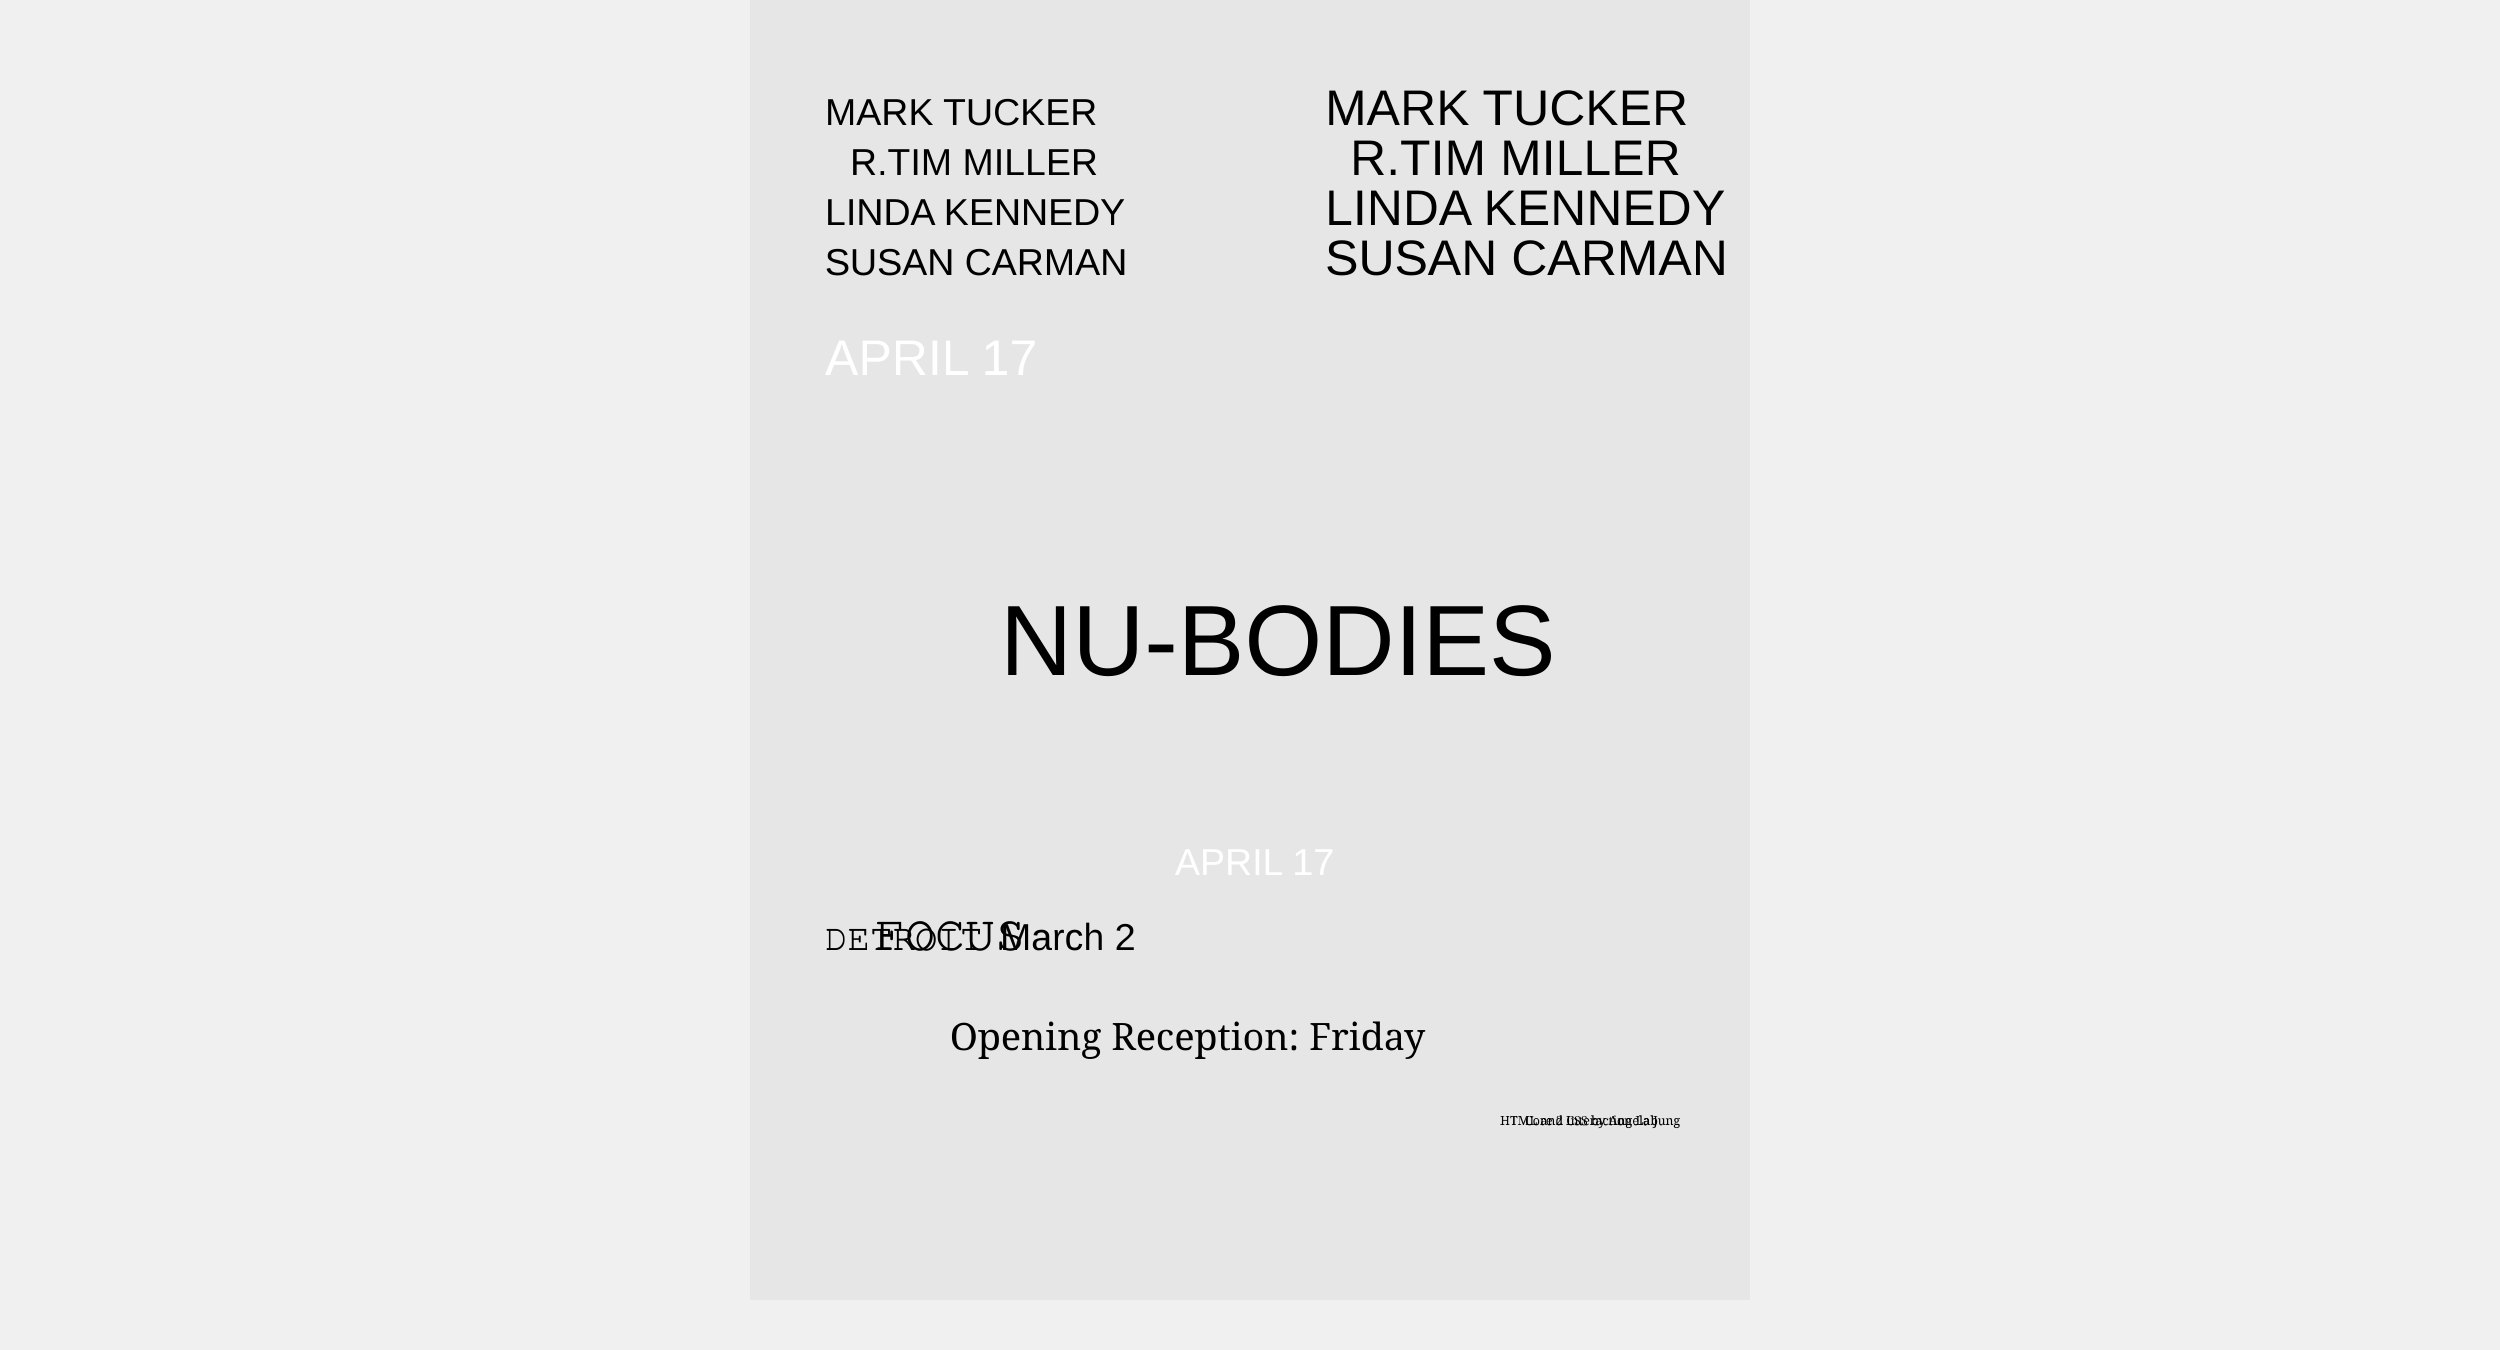
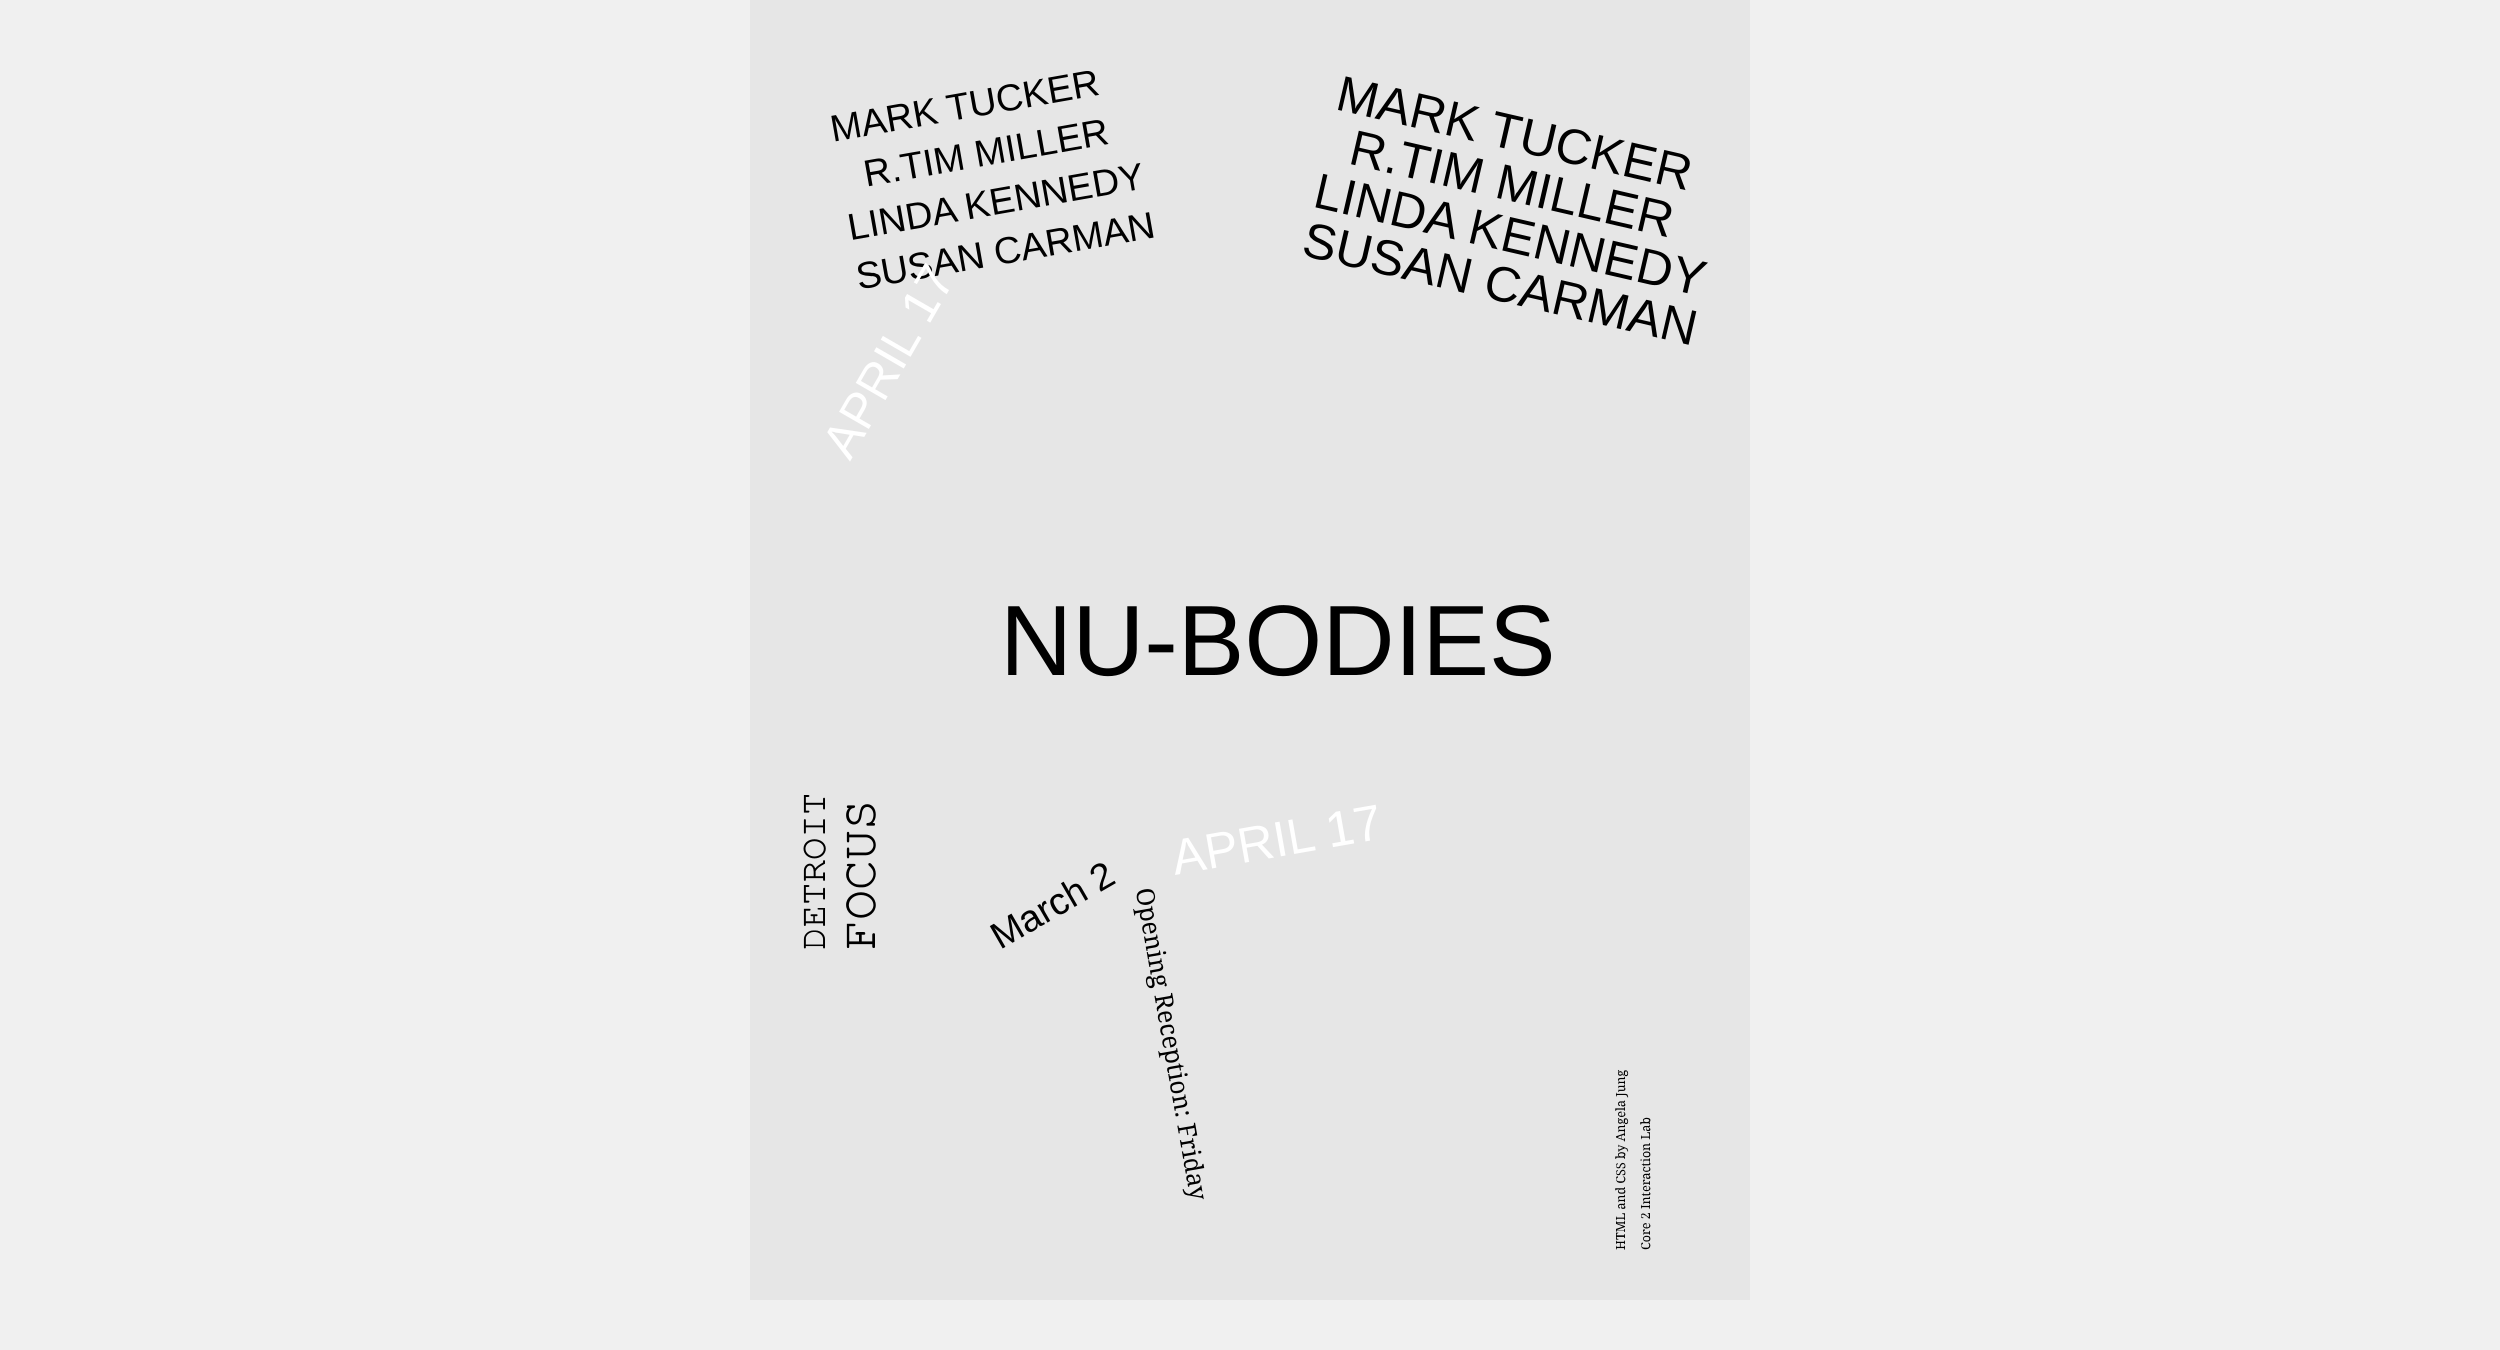
<svg xmlns="http://www.w3.org/2000/svg" width="100" height="54" viewbox="0 0 100 54">
  <rect x="30" y="0" width="40" height="52" fill="rgb(230, 230, 230)" />
-   <g fill="black" font-family="Arial" font-size="1.5px">
-     <text x="33" y="5">MARK TUCKER</text>
-     <text x="34" y="7">R.TIM MILLER</text>
-     <text x="33" y="9">LINDA KENNEDY</text>
-     <text x="33" y="11">SUSAN CARMAN</text>
+   <g fill="black" font-family="Arial" font-size="1.5px" transform="rotate(-10, 38, 15)">
+     <text x="35" y="5">MARK TUCKER</text>
+     <text x="36" y="7">R.TIM MILLER</text>
+     <text x="35" y="9">LINDA KENNEDY</text>
+     <text x="35" y="11">SUSAN CARMAN</text>
  </g>
-   <g fill="black" font-family="Arial" font-size="2px" font="bold">
-     <text x="53" y="5">MARK TUCKER</text>
-     <text x="54" y="7">R.TIM MILLER</text>
-     <text x="53" y="9">LINDA KENNEDY</text>
-     <text x="53" y="11">SUSAN CARMAN</text>
+   <g fill="black" font-family="Arial" font-size="2px" font="bold" transform="rotate(13, 55, 15)">
+     <text x="51" y="5">MARK TUCKER</text>
+     <text x="52" y="7">R.TIM MILLER</text>
+     <text x="51" y="9">LINDA KENNEDY</text>
+     <text x="51" y="11">SUSAN CARMAN</text>
  </g>
-   <g fill="white" font-size="2px" font="bold" font-family="Arial">
-     <text x="33" y="15">APRIL 17</text>
+   <g fill="white" font-size="2px" font="bold" font-family="Arial" transform="rotate(-60, 36, 15)">
+     <text x="32" y="15">APRIL 17</text>
  </g>
-   <g fill="white" font-size="1.5px" font="bold" font-family="Arial">
+   <g fill="white" font-size="2px" font="bold" font-family="Arial" transform="rotate(-10, 47, 35)">
    <text x="47" y="35">APRIL 17</text>
  </g>
  <g fill="black" font-size="4px" font="bold" font-family="Arial">
    <text x="40" y="27">NU-BODIES</text>
  </g>
-   <g fill="black" font-size="1.5px" font="bold" font-family="courier">
+   <g fill="black" font-size="1.5px" font="bold" font-family="courier" transform="rotate(-90, 33, 38)">
    <text x="33" y="38">DETROIT</text>
  </g>
-   <g fill="black" font-size="2px" font="bold" font-family="courier">
+   <g fill="black" font-size="2px" font="bold" font-family="courier" transform="rotate(-90, 35, 38)">
    <text x="35" y="38">FOCUS</text>
  </g>
-   <g fill="black" font-size="1.5px" font="bold" font-family="Arial">
+   <g fill="black" font-size="1.5px" font="bold" font-family="Arial" transform="rotate(-30, 40, 38)">
    <text x="40" y="38">March 2</text>
  </g>
-   <g fill="black" font-size="1.5px" font="italic" font-family="serif">
-     <text x="38" y="42">Opening Reception: Friday</text>
+   <g fill="black" font-size="1px" font="italic" font-family="serif" transform="rotate(80, 50, 50)">
+     <text x="35" y="52">Opening Reception: Friday</text>
  </g>
-   <g fill="black" font-size="0.5px" font-family="serif">
+   <g fill="black" font-size="0.5px" font-family="serif" transform="rotate(-90, 65, 45)">
    <text x="60" y="45">HTML and CSS by Angela Jung</text>
  </g>
-   <g fill="black" font-size="0.5px" font-family="serif">
+   <g fill="black" font-size="0.5px" font-family="serif" transform="rotate(-90, 66, 45)">
    <text x="61" y="45">Core 2 Interaction Lab</text>
  </g>
</svg>
